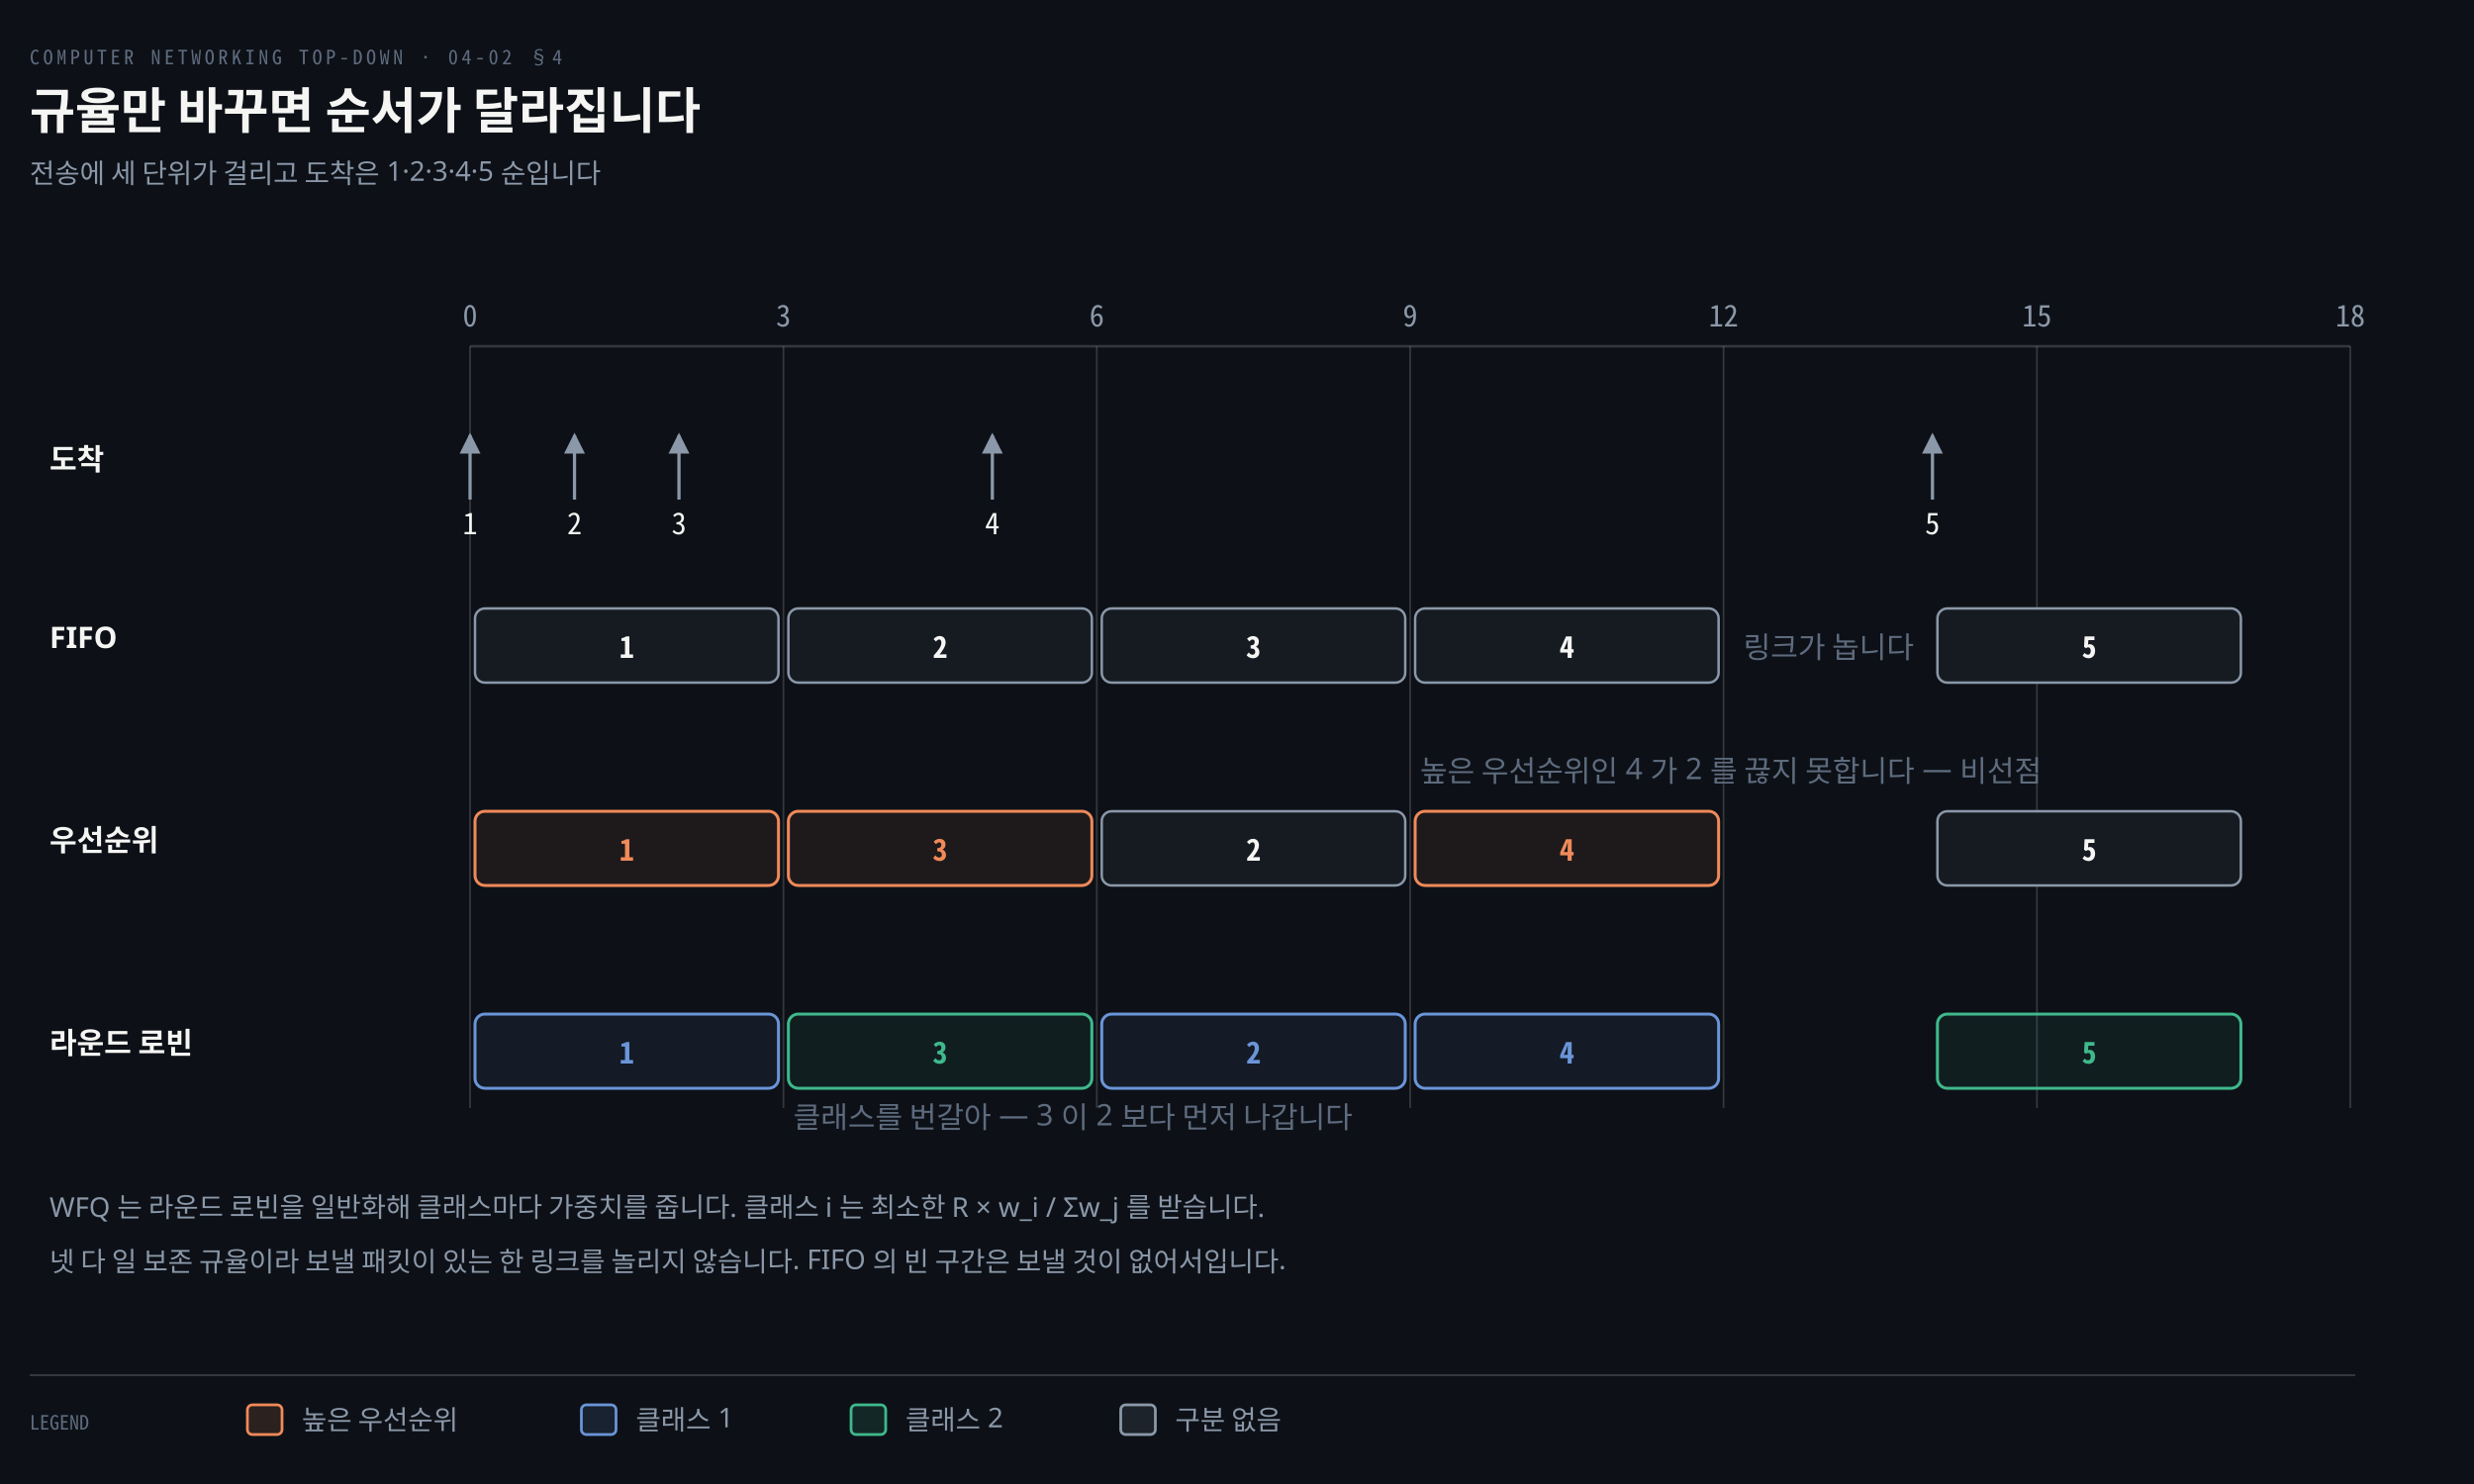
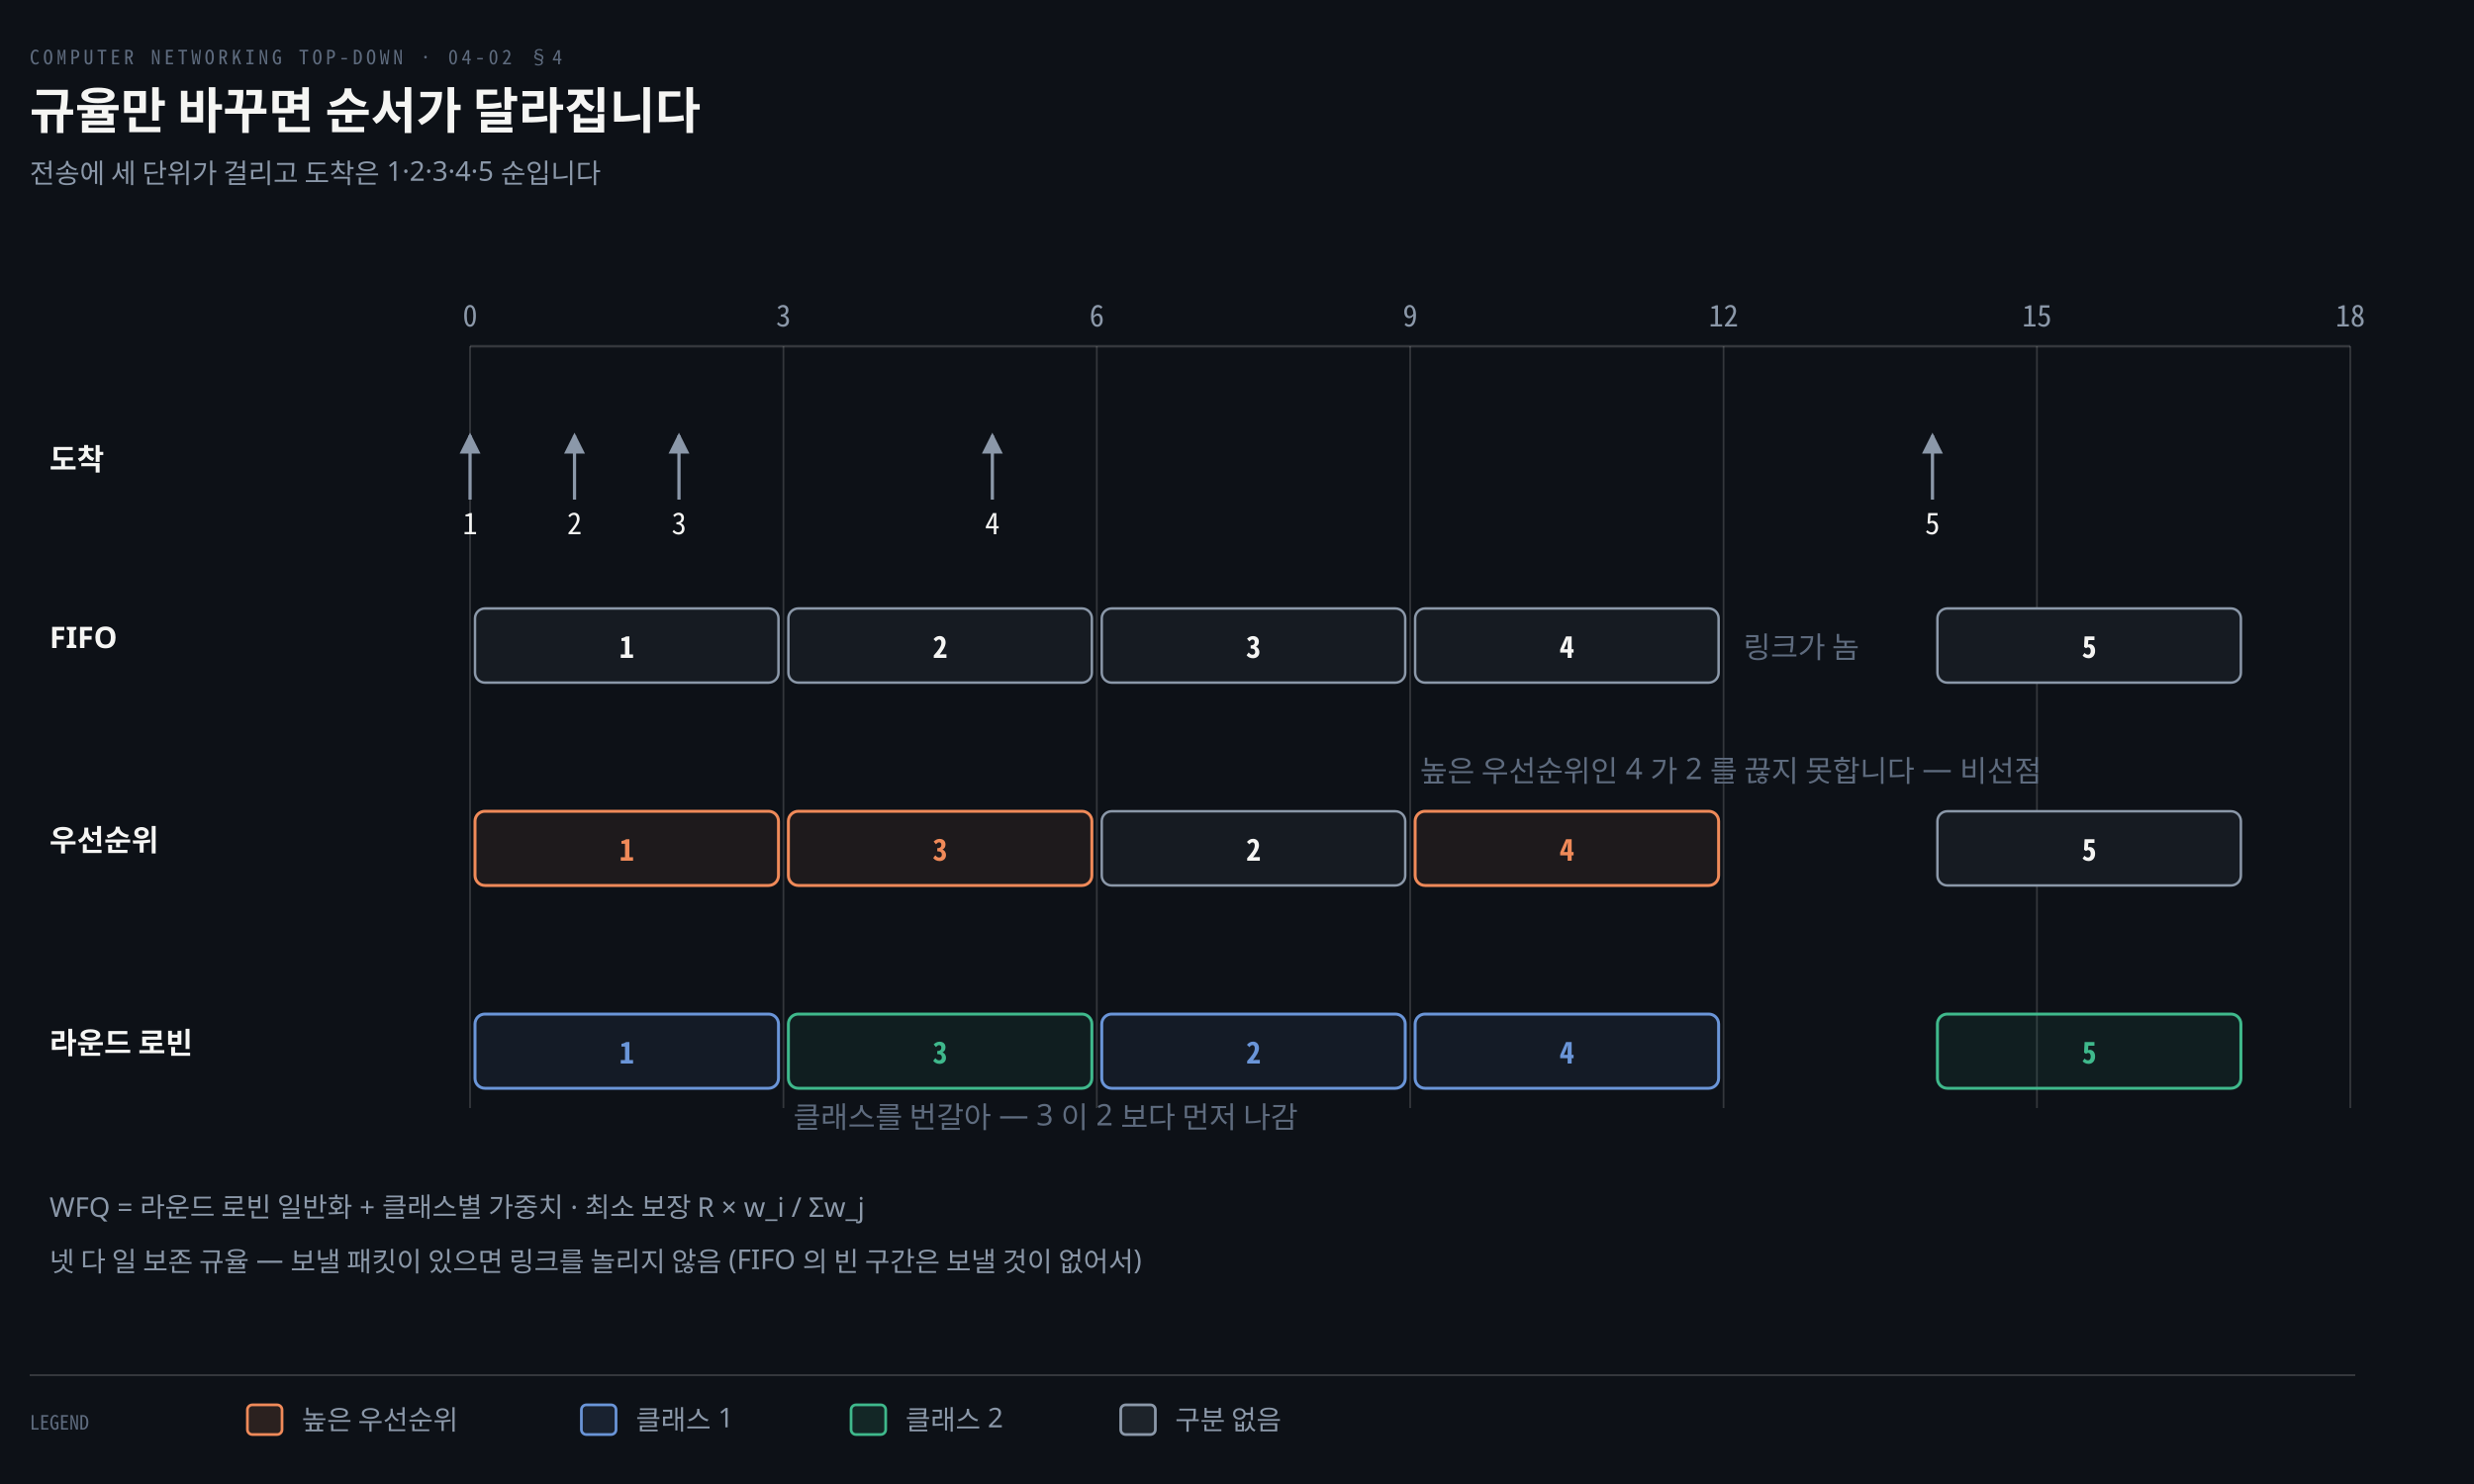
<svg xmlns="http://www.w3.org/2000/svg" viewBox="0 0 1000 600" width="100%" role="img" aria-labelledby="dt dd">
  <defs>
    <marker id="ar" viewBox="0 0 8 8" refX="7" refY="4" markerWidth="6.5" markerHeight="6.5" orient="auto">
      <path d="M0 0 L8 4 L0 8 z" fill="#8B98A9" />
    </marker>
    <marker id="ok" viewBox="0 0 8 8" refX="7" refY="4" markerWidth="6.5" markerHeight="6.5" orient="auto">
      <path d="M0 0 L8 4 L0 8 z" fill="#3FB98C" />
    </marker>
    <marker id="warn" viewBox="0 0 8 8" refX="7" refY="4" markerWidth="6.5" markerHeight="6.5" orient="auto">
      <path d="M0 0 L8 4 L0 8 z" fill="#E3B341" />
    </marker>
    <marker id="bad" viewBox="0 0 8 8" refX="7" refY="4" markerWidth="6.5" markerHeight="6.5" orient="auto">
      <path d="M0 0 L8 4 L0 8 z" fill="#F0616D" />
    </marker>
    <marker id="info" viewBox="0 0 8 8" refX="7" refY="4" markerWidth="6.5" markerHeight="6.5" orient="auto">
      <path d="M0 0 L8 4 L0 8 z" fill="#6A95D8" />
    </marker>
    <marker id="acc" viewBox="0 0 8 8" refX="7" refY="4" markerWidth="6.5" markerHeight="6.5" orient="auto">
      <path d="M0 0 L8 4 L0 8 z" fill="#F08A59" />
    </marker>
    <marker id="soft" viewBox="0 0 8 8" refX="7" refY="4" markerWidth="6.5" markerHeight="6.5" orient="auto">
      <path d="M0 0 L8 4 L0 8 z" fill="#5E6B7E" />
    </marker>
  </defs>
  <rect width="1000" height="600" fill="#0D1117" />
  <text x="12" y="26" font-family="'Geist Mono','Noto Sans Mono CJK KR',monospace" font-size="8" letter-spacing="0.18em" fill="#5E6B7E">COMPUTER NETWORKING TOP-DOWN · 04-02 §4</text>
  <text x="12" y="52" font-family="'Geist','Apple SD Gothic Neo','Noto Sans KR','Malgun Gothic',sans-serif" font-size="20" font-weight="600" fill="#F5F5F3">규율만 바꾸면 순서가 달라집니다</text>
  <text x="12" y="74" font-family="'Geist','Apple SD Gothic Neo','Noto Sans KR','Malgun Gothic',sans-serif" font-size="11" fill="#8B98A9">전송에 세 단위가 걸리고 도착은 1·2·3·4·5 순입니다</text>
  <line x1="190.0" y1="140" x2="190.0" y2="448" stroke="rgba(191,192,192,0.22)" stroke-width="0.7" />
  <text x="190.0" y="132" text-anchor="middle" font-family="'Geist Mono','Noto Sans Mono CJK KR',monospace" font-size="12" font-weight="400" fill="#8B98A9">0</text>
  <line x1="316.667" y1="140" x2="316.667" y2="448" stroke="rgba(191,192,192,0.22)" stroke-width="0.7" />
  <text x="316.667" y="132" text-anchor="middle" font-family="'Geist Mono','Noto Sans Mono CJK KR',monospace" font-size="12" font-weight="400" fill="#8B98A9">3</text>
  <line x1="443.333" y1="140" x2="443.333" y2="448" stroke="rgba(191,192,192,0.22)" stroke-width="0.7" />
  <text x="443.333" y="132" text-anchor="middle" font-family="'Geist Mono','Noto Sans Mono CJK KR',monospace" font-size="12" font-weight="400" fill="#8B98A9">6</text>
  <line x1="570.0" y1="140" x2="570.0" y2="448" stroke="rgba(191,192,192,0.22)" stroke-width="0.7" />
  <text x="570.0" y="132" text-anchor="middle" font-family="'Geist Mono','Noto Sans Mono CJK KR',monospace" font-size="12" font-weight="400" fill="#8B98A9">9</text>
  <line x1="696.667" y1="140" x2="696.667" y2="448" stroke="rgba(191,192,192,0.22)" stroke-width="0.7" />
  <text x="696.667" y="132" text-anchor="middle" font-family="'Geist Mono','Noto Sans Mono CJK KR',monospace" font-size="12" font-weight="400" fill="#8B98A9">12</text>
  <line x1="823.333" y1="140" x2="823.333" y2="448" stroke="rgba(191,192,192,0.22)" stroke-width="0.7" />
  <text x="823.333" y="132" text-anchor="middle" font-family="'Geist Mono','Noto Sans Mono CJK KR',monospace" font-size="12" font-weight="400" fill="#8B98A9">15</text>
  <line x1="950.0" y1="140" x2="950.0" y2="448" stroke="rgba(191,192,192,0.22)" stroke-width="0.7" />
  <text x="950.0" y="132" text-anchor="middle" font-family="'Geist Mono','Noto Sans Mono CJK KR',monospace" font-size="12" font-weight="400" fill="#8B98A9">18</text>
  <line x1="190" y1="140" x2="950" y2="140" stroke="rgba(191,192,192,0.22)" stroke-width="1.0" />
  <text x="20" y="190" text-anchor="start" font-family="'Geist','Apple SD Gothic Neo','Noto Sans KR','Malgun Gothic',sans-serif" font-size="12" font-weight="600" fill="#F5F5F3">도착</text>
  <text x="20" y="262" text-anchor="start" font-family="'Geist','Apple SD Gothic Neo','Noto Sans KR','Malgun Gothic',sans-serif" font-size="12" font-weight="600" fill="#F5F5F3">FIFO</text>
  <text x="20" y="344" text-anchor="start" font-family="'Geist','Apple SD Gothic Neo','Noto Sans KR','Malgun Gothic',sans-serif" font-size="12" font-weight="600" fill="#F5F5F3">우선순위</text>
  <text x="20" y="426" text-anchor="start" font-family="'Geist','Apple SD Gothic Neo','Noto Sans KR','Malgun Gothic',sans-serif" font-size="12" font-weight="600" fill="#F5F5F3">라운드 로빈</text>
  <path d="M 190.0 202 L 190.0 176" fill="none" stroke="#8B98A9" stroke-width="1.3" marker-end="url(#ar)" />
  <text x="190.0" y="216" text-anchor="middle" font-family="'Geist Mono','Noto Sans Mono CJK KR',monospace" font-size="12" font-weight="400" fill="#F5F5F3">1</text>
  <path d="M 232.222 202 L 232.222 176" fill="none" stroke="#8B98A9" stroke-width="1.3" marker-end="url(#ar)" />
  <text x="232.222" y="216" text-anchor="middle" font-family="'Geist Mono','Noto Sans Mono CJK KR',monospace" font-size="12" font-weight="400" fill="#F5F5F3">2</text>
  <path d="M 274.444 202 L 274.444 176" fill="none" stroke="#8B98A9" stroke-width="1.3" marker-end="url(#ar)" />
  <text x="274.444" y="216" text-anchor="middle" font-family="'Geist Mono','Noto Sans Mono CJK KR',monospace" font-size="12" font-weight="400" fill="#F5F5F3">3</text>
  <path d="M 401.111 202 L 401.111 176" fill="none" stroke="#8B98A9" stroke-width="1.3" marker-end="url(#ar)" />
  <text x="401.111" y="216" text-anchor="middle" font-family="'Geist Mono','Noto Sans Mono CJK KR',monospace" font-size="12" font-weight="400" fill="#F5F5F3">4</text>
  <path d="M 781.111 202 L 781.111 176" fill="none" stroke="#8B98A9" stroke-width="1.3" marker-end="url(#ar)" />
  <text x="781.111" y="216" text-anchor="middle" font-family="'Geist Mono','Noto Sans Mono CJK KR',monospace" font-size="12" font-weight="400" fill="#F5F5F3">5</text>
  <rect x="192.0" y="246" width="122.667" height="30" rx="4" fill="#161B22" stroke="#8B98A9" stroke-width="1.0" />
  <text x="253.333" y="266" text-anchor="middle" font-family="'Geist Mono','Noto Sans Mono CJK KR',monospace" font-size="12" font-weight="600" fill="#F5F5F3">1</text>
  <rect x="318.667" y="246" width="122.667" height="30" rx="4" fill="#161B22" stroke="#8B98A9" stroke-width="1.0" />
  <text x="380" y="266" text-anchor="middle" font-family="'Geist Mono','Noto Sans Mono CJK KR',monospace" font-size="12" font-weight="600" fill="#F5F5F3">2</text>
  <rect x="445.333" y="246" width="122.667" height="30" rx="4" fill="#161B22" stroke="#8B98A9" stroke-width="1.0" />
  <text x="506.667" y="266" text-anchor="middle" font-family="'Geist Mono','Noto Sans Mono CJK KR',monospace" font-size="12" font-weight="600" fill="#F5F5F3">3</text>
  <rect x="572.0" y="246" width="122.667" height="30" rx="4" fill="#161B22" stroke="#8B98A9" stroke-width="1.0" />
  <text x="633.333" y="266" text-anchor="middle" font-family="'Geist Mono','Noto Sans Mono CJK KR',monospace" font-size="12" font-weight="600" fill="#F5F5F3">4</text>
  <rect x="783.111" y="246" width="122.667" height="30" rx="4" fill="#161B22" stroke="#8B98A9" stroke-width="1.0" />
  <text x="844.444" y="266" text-anchor="middle" font-family="'Geist Mono','Noto Sans Mono CJK KR',monospace" font-size="12" font-weight="600" fill="#F5F5F3">5</text>
-   <text x="704.667" y="266" text-anchor="start" font-family="'Geist','Apple SD Gothic Neo','Noto Sans KR','Malgun Gothic',sans-serif" font-size="12" font-weight="400" fill="#5E6B7E">링크가 놉니다</text>
+   <text x="704.667" y="266" text-anchor="start" font-family="'Geist','Apple SD Gothic Neo','Noto Sans KR','Malgun Gothic',sans-serif" font-size="12" font-weight="400" fill="#5E6B7E">링크가 놈</text>
  <rect x="192.0" y="328" width="122.667" height="30" rx="4" fill="#F08A5914" stroke="#F08A59" stroke-width="1.2" />
  <text x="253.333" y="348" text-anchor="middle" font-family="'Geist Mono','Noto Sans Mono CJK KR',monospace" font-size="12" font-weight="600" fill="#F08A59">1</text>
  <rect x="318.667" y="328" width="122.667" height="30" rx="4" fill="#F08A5914" stroke="#F08A59" stroke-width="1.2" />
  <text x="380" y="348" text-anchor="middle" font-family="'Geist Mono','Noto Sans Mono CJK KR',monospace" font-size="12" font-weight="600" fill="#F08A59">3</text>
  <rect x="445.333" y="328" width="122.667" height="30" rx="4" fill="#161B22" stroke="#8B98A9" stroke-width="1.0" />
  <text x="506.667" y="348" text-anchor="middle" font-family="'Geist Mono','Noto Sans Mono CJK KR',monospace" font-size="12" font-weight="600" fill="#F5F5F3">2</text>
  <rect x="572.0" y="328" width="122.667" height="30" rx="4" fill="#F08A5914" stroke="#F08A59" stroke-width="1.2" />
  <text x="633.333" y="348" text-anchor="middle" font-family="'Geist Mono','Noto Sans Mono CJK KR',monospace" font-size="12" font-weight="600" fill="#F08A59">4</text>
  <rect x="783.111" y="328" width="122.667" height="30" rx="4" fill="#161B22" stroke="#8B98A9" stroke-width="1.0" />
  <text x="844.444" y="348" text-anchor="middle" font-family="'Geist Mono','Noto Sans Mono CJK KR',monospace" font-size="12" font-weight="600" fill="#F5F5F3">5</text>
  <text x="574.0" y="316" text-anchor="start" font-family="'Geist','Apple SD Gothic Neo','Noto Sans KR','Malgun Gothic',sans-serif" font-size="12" font-weight="400" fill="#5E6B7E">높은 우선순위인 4 가 2 를 끊지 못합니다 — 비선점</text>
  <rect x="192.0" y="410" width="122.667" height="30" rx="4" fill="#6A95D814" stroke="#6A95D8" stroke-width="1.2" />
  <text x="253.333" y="430" text-anchor="middle" font-family="'Geist Mono','Noto Sans Mono CJK KR',monospace" font-size="12" font-weight="600" fill="#6A95D8">1</text>
  <rect x="318.667" y="410" width="122.667" height="30" rx="4" fill="#3FB98C14" stroke="#3FB98C" stroke-width="1.2" />
  <text x="380" y="430" text-anchor="middle" font-family="'Geist Mono','Noto Sans Mono CJK KR',monospace" font-size="12" font-weight="600" fill="#3FB98C">3</text>
  <rect x="445.333" y="410" width="122.667" height="30" rx="4" fill="#6A95D814" stroke="#6A95D8" stroke-width="1.2" />
  <text x="506.667" y="430" text-anchor="middle" font-family="'Geist Mono','Noto Sans Mono CJK KR',monospace" font-size="12" font-weight="600" fill="#6A95D8">2</text>
  <rect x="572.0" y="410" width="122.667" height="30" rx="4" fill="#6A95D814" stroke="#6A95D8" stroke-width="1.2" />
  <text x="633.333" y="430" text-anchor="middle" font-family="'Geist Mono','Noto Sans Mono CJK KR',monospace" font-size="12" font-weight="600" fill="#6A95D8">4</text>
  <rect x="783.111" y="410" width="122.667" height="30" rx="4" fill="#3FB98C14" stroke="#3FB98C" stroke-width="1.2" />
  <text x="844.444" y="430" text-anchor="middle" font-family="'Geist Mono','Noto Sans Mono CJK KR',monospace" font-size="12" font-weight="600" fill="#3FB98C">5</text>
-   <text x="320.667" y="456" text-anchor="start" font-family="'Geist','Apple SD Gothic Neo','Noto Sans KR','Malgun Gothic',sans-serif" font-size="12" font-weight="400" fill="#5E6B7E">클래스를 번갈아 — 3 이 2 보다 먼저 나갑니다</text>
-   <text x="20" y="492" text-anchor="start" font-family="'Geist','Apple SD Gothic Neo','Noto Sans KR','Malgun Gothic',sans-serif" font-size="11" font-weight="400" fill="#8B98A9">WFQ 는 라운드 로빈을 일반화해 클래스마다 가중치를 줍니다. 클래스 i 는 최소한 R × w_i / Σw_j 를 받습니다.</text>
-   <text x="20" y="514" text-anchor="start" font-family="'Geist','Apple SD Gothic Neo','Noto Sans KR','Malgun Gothic',sans-serif" font-size="11" font-weight="400" fill="#8B98A9">넷 다 일 보존 규율이라 보낼 패킷이 있는 한 링크를 놀리지 않습니다. FIFO 의 빈 구간은 보낼 것이 없어서입니다.</text>
+   <text x="320.667" y="456" text-anchor="start" font-family="'Geist','Apple SD Gothic Neo','Noto Sans KR','Malgun Gothic',sans-serif" font-size="12" font-weight="400" fill="#5E6B7E">클래스를 번갈아 — 3 이 2 보다 먼저 나감</text>
+   <text x="20" y="492" text-anchor="start" font-family="'Geist','Apple SD Gothic Neo','Noto Sans KR','Malgun Gothic',sans-serif" font-size="11" font-weight="400" fill="#8B98A9">WFQ = 라운드 로빈 일반화 + 클래스별 가중치 · 최소 보장 R × w_i / Σw_j</text>
+   <text x="20" y="514" text-anchor="start" font-family="'Geist','Apple SD Gothic Neo','Noto Sans KR','Malgun Gothic',sans-serif" font-size="11" font-weight="400" fill="#8B98A9">넷 다 일 보존 규율 — 보낼 패킷이 있으면 링크를 놀리지 않음 (FIFO 의 빈 구간은 보낼 것이 없어서)</text>
  <line x1="12" y1="556" x2="952" y2="556" stroke="rgba(191,192,192,0.22)" stroke-width="0.8" />
  <text x="12" y="578" text-anchor="start" font-family="'Geist Mono','Noto Sans Mono CJK KR',monospace" font-size="8" font-weight="400" fill="#5E6B7E">LEGEND</text>
  <rect x="100" y="568" width="14" height="12" rx="2" fill="#F08A5922" stroke="#F08A59" stroke-width="1.1" />
  <text x="122" y="578" text-anchor="start" font-family="'Geist','Apple SD Gothic Neo','Noto Sans KR','Malgun Gothic',sans-serif" font-size="11" font-weight="400" fill="#8B98A9">높은 우선순위</text>
  <rect x="235" y="568" width="14" height="12" rx="2" fill="#6A95D822" stroke="#6A95D8" stroke-width="1.1" />
  <text x="257" y="578" text-anchor="start" font-family="'Geist','Apple SD Gothic Neo','Noto Sans KR','Malgun Gothic',sans-serif" font-size="11" font-weight="400" fill="#8B98A9">클래스 1</text>
  <rect x="344" y="568" width="14" height="12" rx="2" fill="#3FB98C22" stroke="#3FB98C" stroke-width="1.1" />
  <text x="366" y="578" text-anchor="start" font-family="'Geist','Apple SD Gothic Neo','Noto Sans KR','Malgun Gothic',sans-serif" font-size="11" font-weight="400" fill="#8B98A9">클래스 2</text>
  <rect x="453" y="568" width="14" height="12" rx="2" fill="#8B98A922" stroke="#8B98A9" stroke-width="1.1" />
  <text x="475" y="578" text-anchor="start" font-family="'Geist','Apple SD Gothic Neo','Noto Sans KR','Malgun Gothic',sans-serif" font-size="11" font-weight="400" fill="#8B98A9">구분 없음</text>
</svg>
